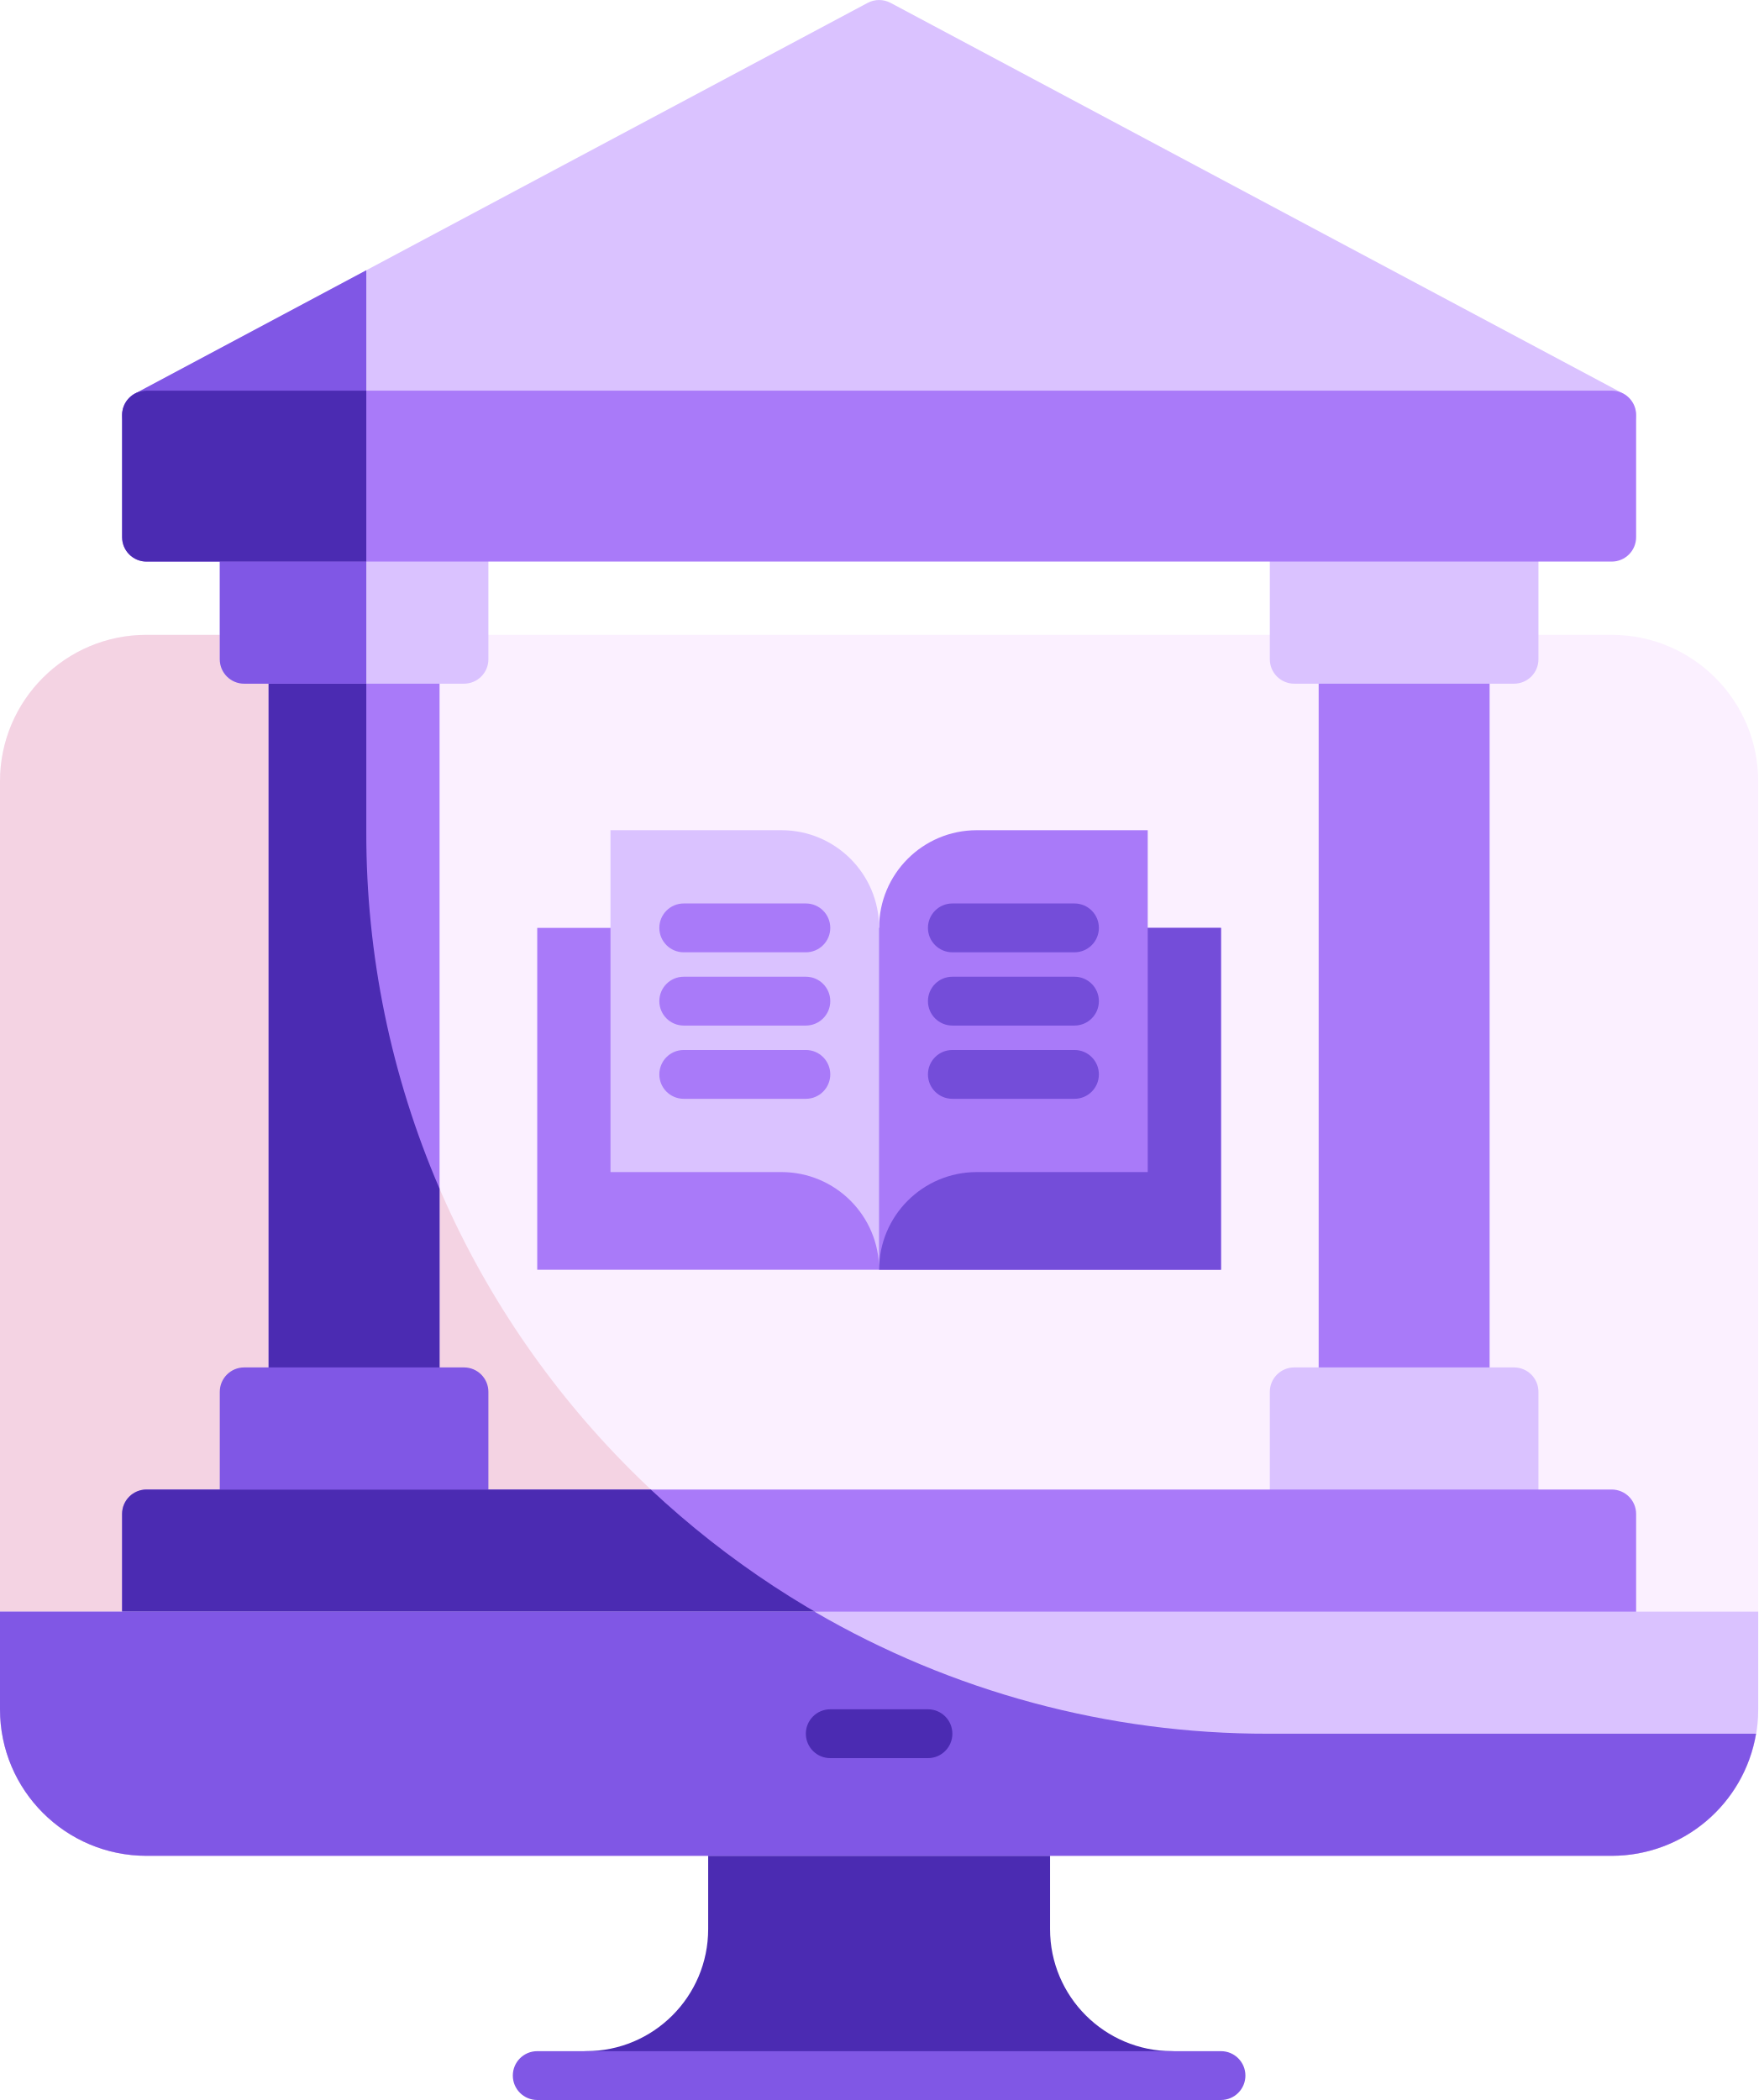
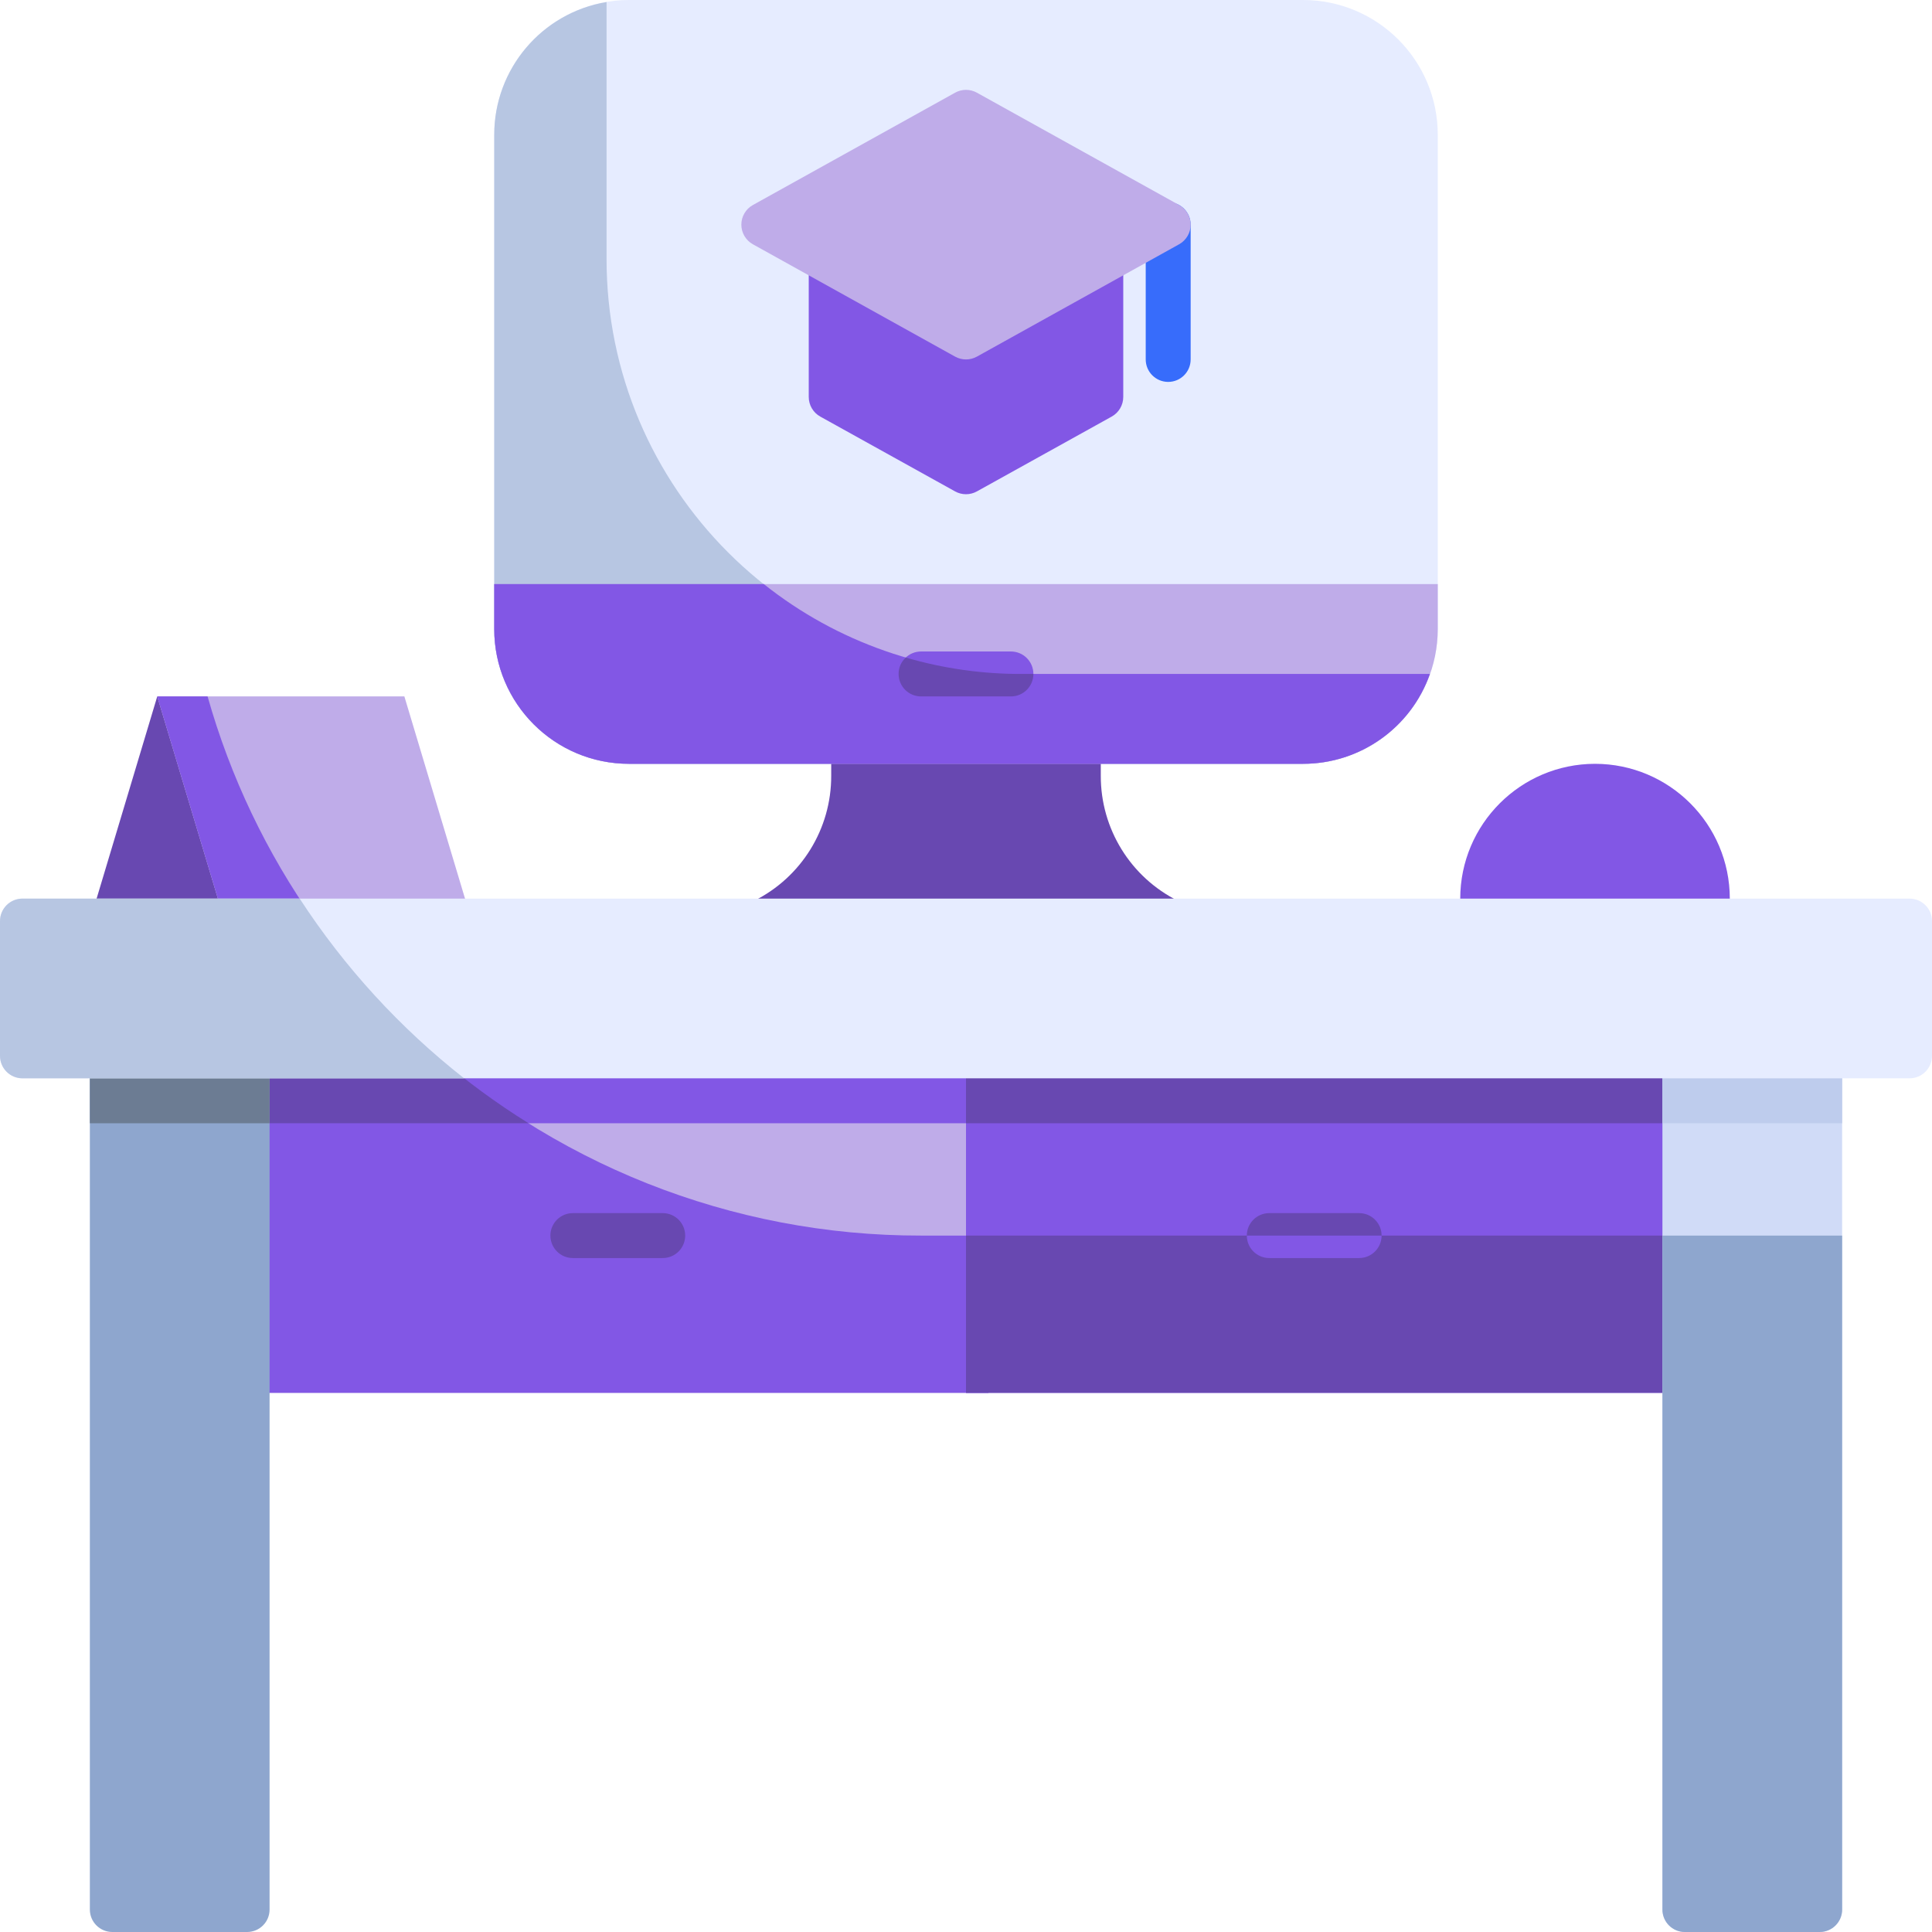
- <svg xmlns="http://www.w3.org/2000/svg" width="72" height="85.998" viewBox="0 0 72 85.998">
-   <defs>
-     <style>.a{fill:#dac2ff;}.b{fill:#8057e5;}.c{fill:#fbf0ff;}.d{fill:#f4d3e3;}.e{fill:#a97af9;}.f{fill:#744dd9;}.g{fill:#4b2bb2;}</style>
-   </defs>
-   <g transform="translate(4729 -6222.002)">
-     <path class="a" d="M309.47,488.12l-30-16a1,1,0,0,0-.94,0l-30,16A1,1,0,0,0,249,490h60a1,1,0,0,0,.47-1.88Z" transform="translate(-4972 5750)" />
-     <path class="b" d="M258,483.07V490h-9a1,1,0,0,1-.47-1.88Z" transform="translate(-4972 5750)" />
-     <rect class="c" width="72" height="50" rx="6" transform="translate(-4729 6248)" />
-     <path class="d" d="M314.91,543a6,6,0,0,1-5.91,5H249a6,6,0,0,1-6-6V504a6,6,0,0,1,6-6h9v8.08A36.92,36.92,0,0,0,294.92,543Z" transform="translate(-4972 5750)" />
-     <rect class="e" width="28" height="14" transform="translate(-4707 6260)" />
-     <rect class="f" width="14" height="14" transform="translate(-4693 6260)" />
-     <path class="e" d="M283,506a4,4,0,0,0-4,4v14a4,4,0,0,1,4-4h7V506Z" transform="translate(-4972 5750)" />
-     <path class="a" d="M275,506h-7v14h7a4,4,0,0,1,4,4V510A4,4,0,0,0,275,506Z" transform="translate(-4972 5750)" />
-     <path class="e" d="M276,511h-5a1,1,0,0,1,0-2h5a1,1,0,0,1,0,2Z" transform="translate(-4972 5750)" />
-     <path class="e" d="M276,514h-5a1,1,0,0,1,0-2h5a1,1,0,0,1,0,2Z" transform="translate(-4972 5750)" />
-     <path class="e" d="M276,517h-5a1,1,0,0,1,0-2h5a1,1,0,0,1,0,2Z" transform="translate(-4972 5750)" />
-     <path class="f" d="M287,517h-5a1,1,0,0,1,0-2h5a1,1,0,0,1,0,2Z" transform="translate(-4972 5750)" />
-     <path class="f" d="M287,511h-5a1,1,0,0,1,0-2h5a1,1,0,0,1,0,2Z" transform="translate(-4972 5750)" />
-     <path class="f" d="M287,514h-5a1,1,0,0,1,0-2h5a1,1,0,0,1,0,2Z" transform="translate(-4972 5750)" />
-     <rect class="e" width="7" height="32" rx="1" transform="translate(-4718 6248)" />
-     <rect class="e" width="7" height="32" rx="1" transform="translate(-4675 6248)" />
-     <rect class="a" width="11" height="7" rx="1" transform="translate(-4677 6278)" />
-     <rect class="a" width="11" height="7" rx="1" transform="translate(-4677 6243)" />
-     <path class="g" d="M291,556a5,5,0,0,1-5-5v-4a1,1,0,0,0-1-1H273a1,1,0,0,0-1,1v4a5,5,0,0,1-5,5,1,1,0,0,0,0,2h24a1,1,0,0,0,0-2Z" transform="translate(-4972 5750)" />
-     <path class="b" d="M293,558H265a1,1,0,0,1,0-2h28a1,1,0,0,1,0,2Z" transform="translate(-4972 5750)" />
-     <path class="g" d="M261,520.68V529a1,1,0,0,1-1,1h-5a1,1,0,0,1-1-1V499a1,1,0,0,1,1-1h3v8.08a36.75,36.75,0,0,0,3,14.6Z" transform="translate(-4972 5750)" />
-     <rect class="a" width="11" height="7" rx="1" transform="translate(-4720 6243)" />
-     <path class="b" d="M258,493v7h-5a1,1,0,0,1-1-1v-5a1,1,0,0,1,1-1Z" transform="translate(-4972 5750)" />
-     <rect class="e" width="62" height="7" rx="1" transform="translate(-4724 6238)" />
-     <path class="g" d="M258,488v7h-9a1,1,0,0,1-1-1v-5a1,1,0,0,1,1-1Z" transform="translate(-4972 5750)" />
-     <rect class="b" width="11" height="7" rx="1" transform="translate(-4720 6278)" />
-     <rect class="e" width="62" height="7" rx="1" transform="translate(-4724 6283)" />
-     <path class="g" d="M280.32,540H249a1,1,0,0,1-1-1v-5a1,1,0,0,1,1-1h20.65A37.21,37.21,0,0,0,280.32,540Z" transform="translate(-4972 5750)" />
-     <path class="a" d="M249,548h60a6,6,0,0,0,6-6v-4H243v4A6,6,0,0,0,249,548Z" transform="translate(-4972 5750)" />
-     <path class="b" d="M314.91,543a6,6,0,0,1-5.91,5H249a6,6,0,0,1-6-6v-4h33.35a36.77,36.77,0,0,0,18.57,5Z" transform="translate(-4972 5750)" />
-     <path class="g" d="M281,544h-4a1,1,0,0,1,0-2h4a1,1,0,0,1,0,2Z" transform="translate(-4972 5750)" />
+ <svg xmlns="http://www.w3.org/2000/svg" width="86" height="86" viewBox="0 0 86 86">
+   <g transform="translate(-1 -1)">
+     <rect width="42" height="34" rx="6" transform="translate(23 1)" fill="#e6ecff" />
+     <path d="M64.65,31A5.981,5.981,0,0,1,59,35H29a6,6,0,0,1-6-6V7a5.99,5.99,0,0,1,5-5.91V12.53A18.471,18.471,0,0,0,46.469,31Z" fill="#b7c6e2" />
+     <path d="M22,42H11L8,32H19Z" fill="#bface9" />
+     <path d="M11,42H5L8,32Z" fill="#6848b1" />
+     <path d="M15.01,42H11L8,32h2.24a32.826,32.826,0,0,0,4.77,10Z" fill="#8257e5" />
+     <rect width="34" height="16" transform="translate(11 47)" fill="#bface9" />
+     <path d="M45,56v7H11V47h8.35A32.865,32.865,0,0,0,42,56Z" fill="#8257e5" />
+     <path d="M30.5,57h-4a1,1,0,0,1,0-2h4a1,1,0,0,1,0,2Z" fill="#6848b1" />
+     <path d="M0,0H64V3H0Z" transform="translate(12 48)" fill="#8257e5" />
+     <path d="M24.53,51H12V48h8.45a32.435,32.435,0,0,0,4.08,3Z" fill="#6848b1" />
+     <rect width="33" height="16" transform="translate(44 47)" fill="#8257e5" />
+     <rect width="33" height="7" transform="translate(44 56)" fill="#6848b1" />
+     <path d="M61.5,57h-4a1,1,0,0,1,0-2h4a1,1,0,0,1,0,2Z" fill="#6848b1" />
+     <rect width="31" height="3" transform="translate(44 48)" fill="#6848b1" />
+     <rect width="8" height="40" rx="1" transform="translate(5 47)" fill="#8ea6ce" />
+     <rect width="8" height="40" rx="1" transform="translate(75 47)" fill="#d0dbf7" />
+     <rect width="8" height="4" transform="translate(5 47)" fill="#6c7c93" />
+     <rect width="8" height="4" transform="translate(75 47)" fill="#becced" />
+     <path d="M53.447,41.105A6.2,6.2,0,0,1,50,35.528V34a1,1,0,0,0-1-1H39a1,1,0,0,0-1,1v1.528a6.2,6.2,0,0,1-3.447,5.578A1,1,0,0,0,35,43H53a1,1,0,0,0,.447-1.895Z" fill="#6848b1" />
+     <path d="M72,35a6.007,6.007,0,0,0-6,6v1a1,1,0,0,0,1,1H77a1,1,0,0,0,1-1V41A6.007,6.007,0,0,0,72,35Z" fill="#8257e5" />
+     <path d="M50.508,11.808a1,1,0,0,0-.993-.013L44,14.856,38.485,11.8A1,1,0,0,0,37,12.67v6a1,1,0,0,0,.514.874l6,3.33a1,1,0,0,0,.971,0l6-3.33A1,1,0,0,0,51,18.67v-6a1,1,0,0,0-.492-.862Z" fill="#8257e5" />
+     <path d="M53,18a1,1,0,0,1-1-1V11a1,1,0,0,1,2,0v6A1,1,0,0,1,53,18Z" fill="#376cfb" />
+     <path d="M53.486,10.126l-9-5a1,1,0,0,0-.972,0l-9,5a1,1,0,0,0,0,1.748l9,5a1,1,0,0,0,.972,0l9-5a1,1,0,0,0,0-1.748Z" fill="#bface9" />
+     <path d="M29,35H59a6.007,6.007,0,0,0,6-6V27H23v2A6.007,6.007,0,0,0,29,35Z" fill="#bface9" />
+     <rect width="86" height="8" rx="1" transform="translate(1 41)" fill="#e6ecff" />
+     <path d="M21.66,49H2a1,1,0,0,1-1-1V42a1,1,0,0,1,1-1H14.34a33.179,33.179,0,0,0,7.32,8Z" fill="#b7c6e2" />
+     <path d="M62.5,56a1,1,0,0,1-1,1h-4a1,1,0,0,1-1-1Z" fill="#8257e5" />
+     <path d="M83,56V86a1,1,0,0,1-1,1H76a1,1,0,0,1-1-1V56Z" fill="#8ea6ce" />
+     <path d="M64.65,31A5.981,5.981,0,0,1,59,35H29a6,6,0,0,1-6-6V27H35a18.4,18.4,0,0,0,11.47,4Z" fill="#8257e5" />
+     <path d="M46,32H42a1,1,0,0,1,0-2h4a1,1,0,0,1,0,2Z" fill="#8257e5" />
+     <path d="M47,31a1,1,0,0,1-1,1H42a1,1,0,0,1-1-1,.974.974,0,0,1,.32-.73,18.21,18.21,0,0,0,5.15.73Z" fill="#6848b1" />
  </g>
</svg>
